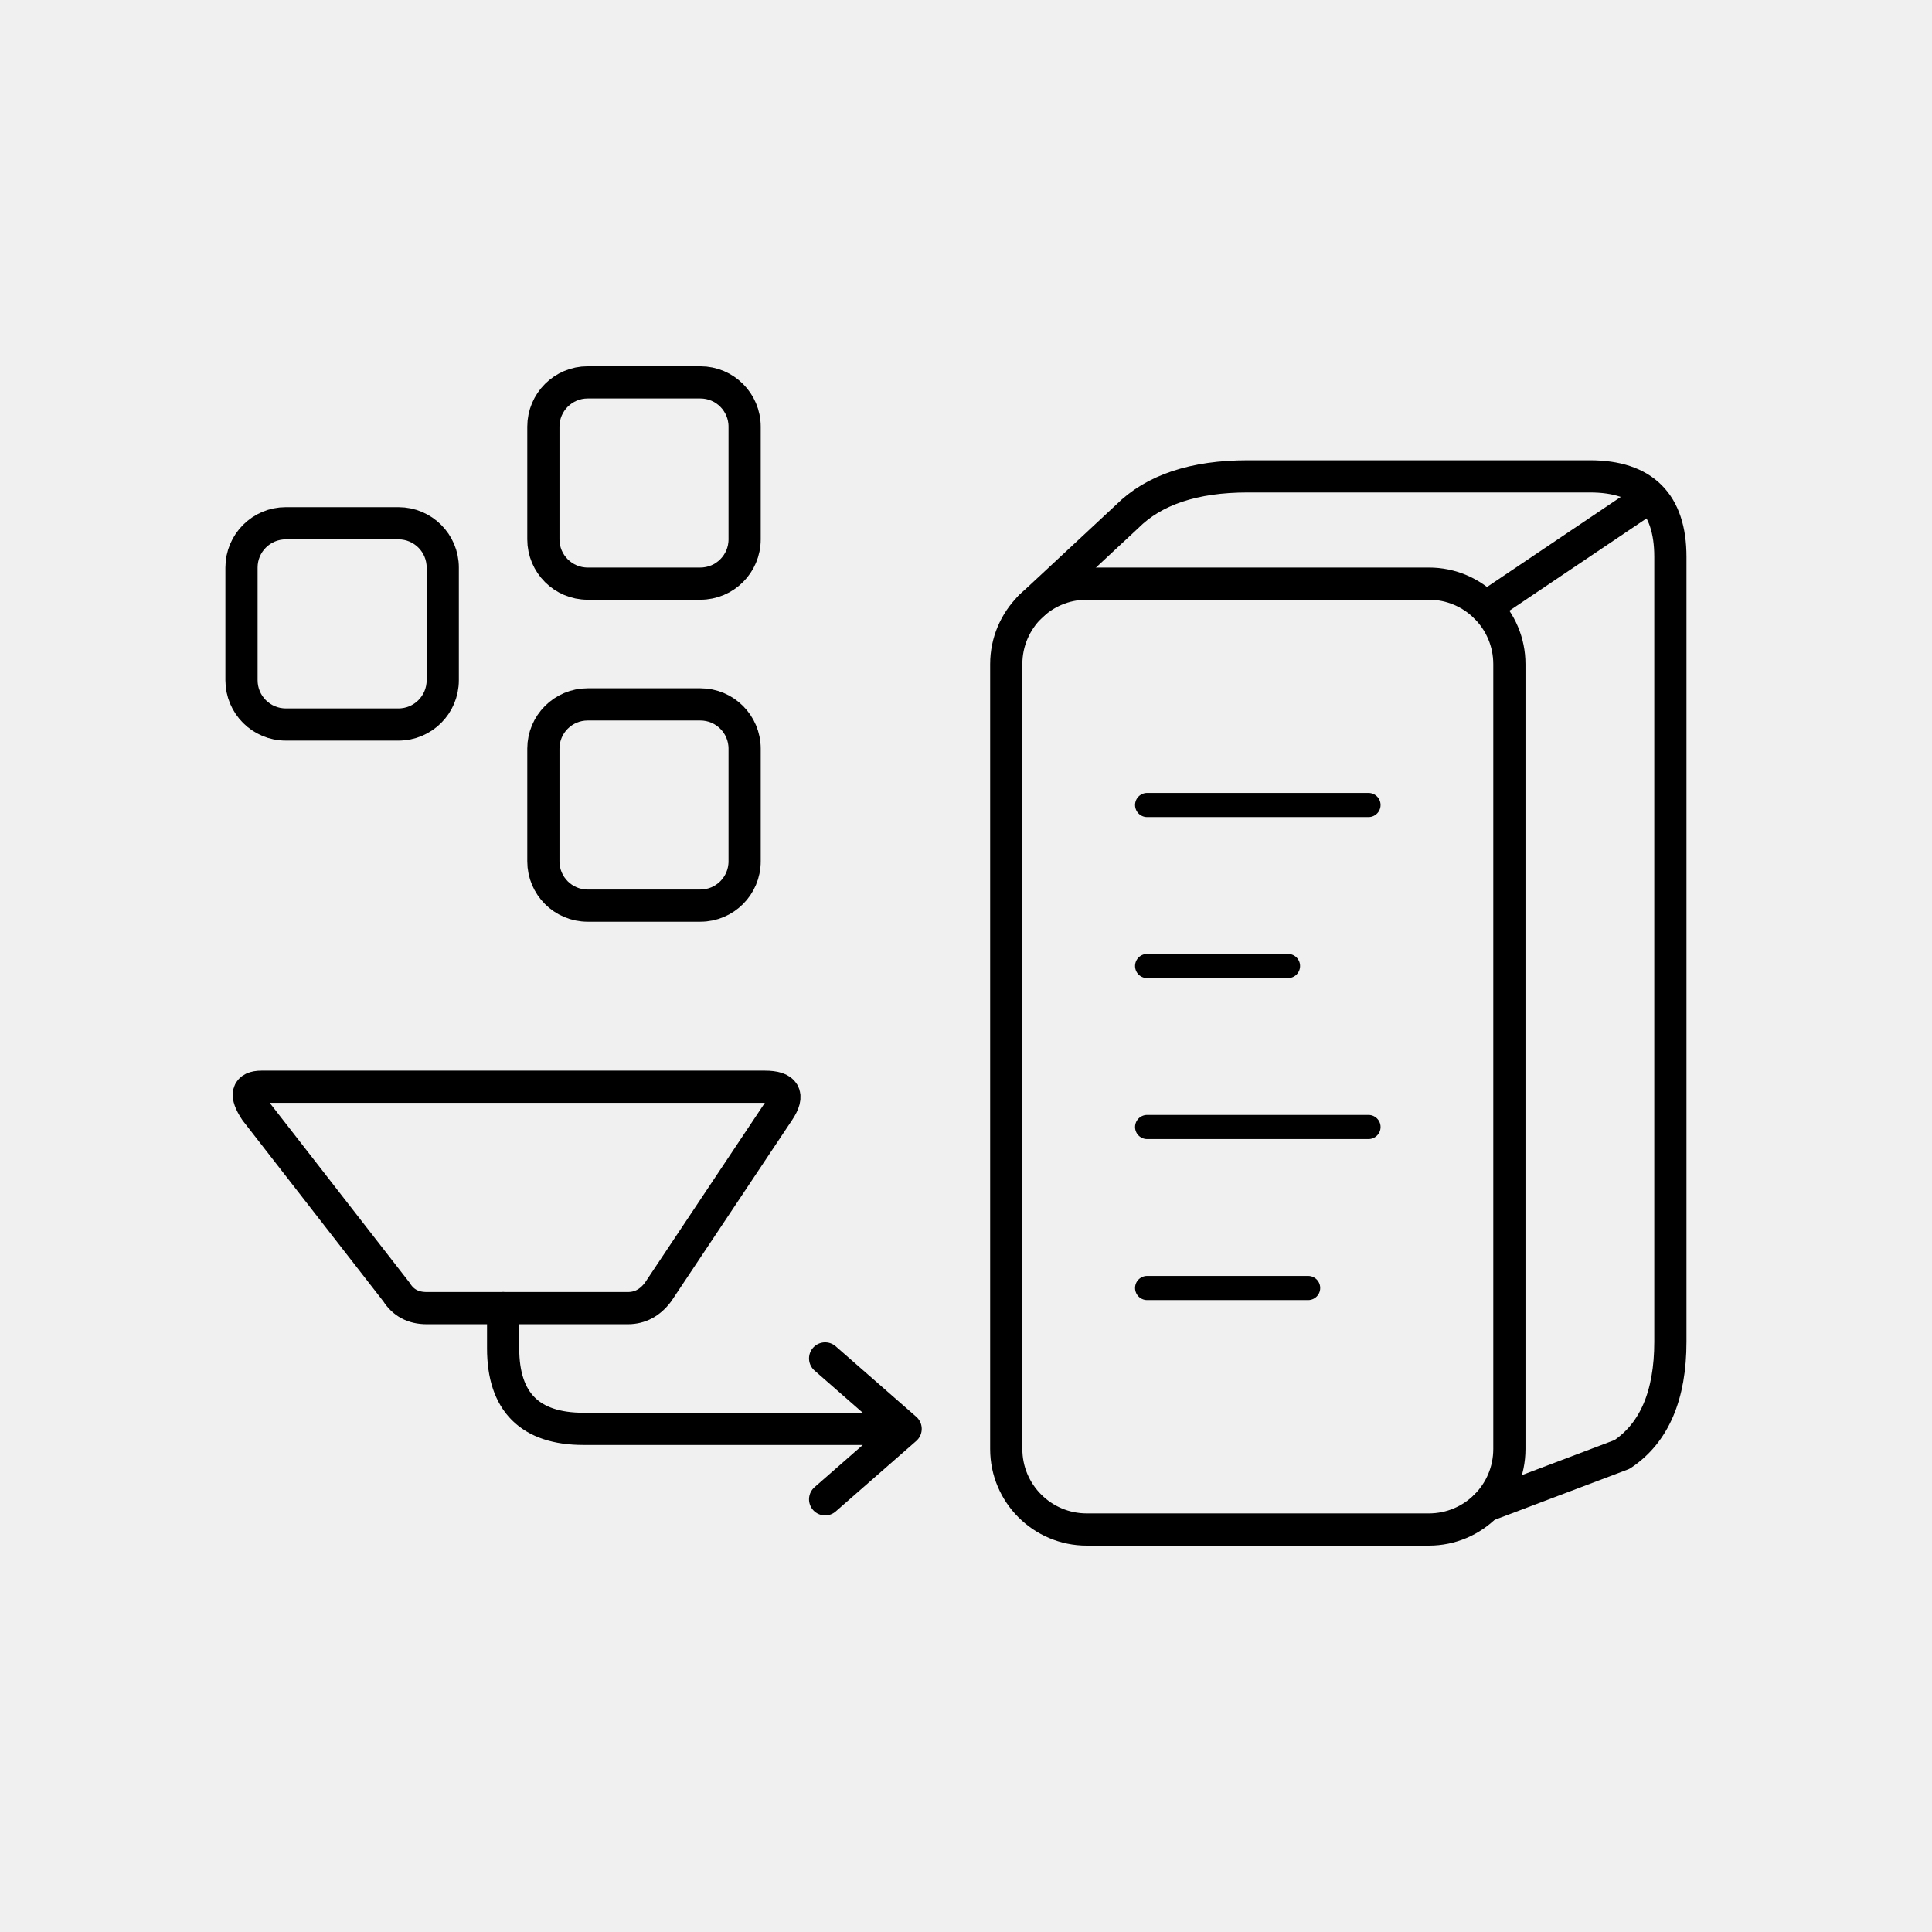
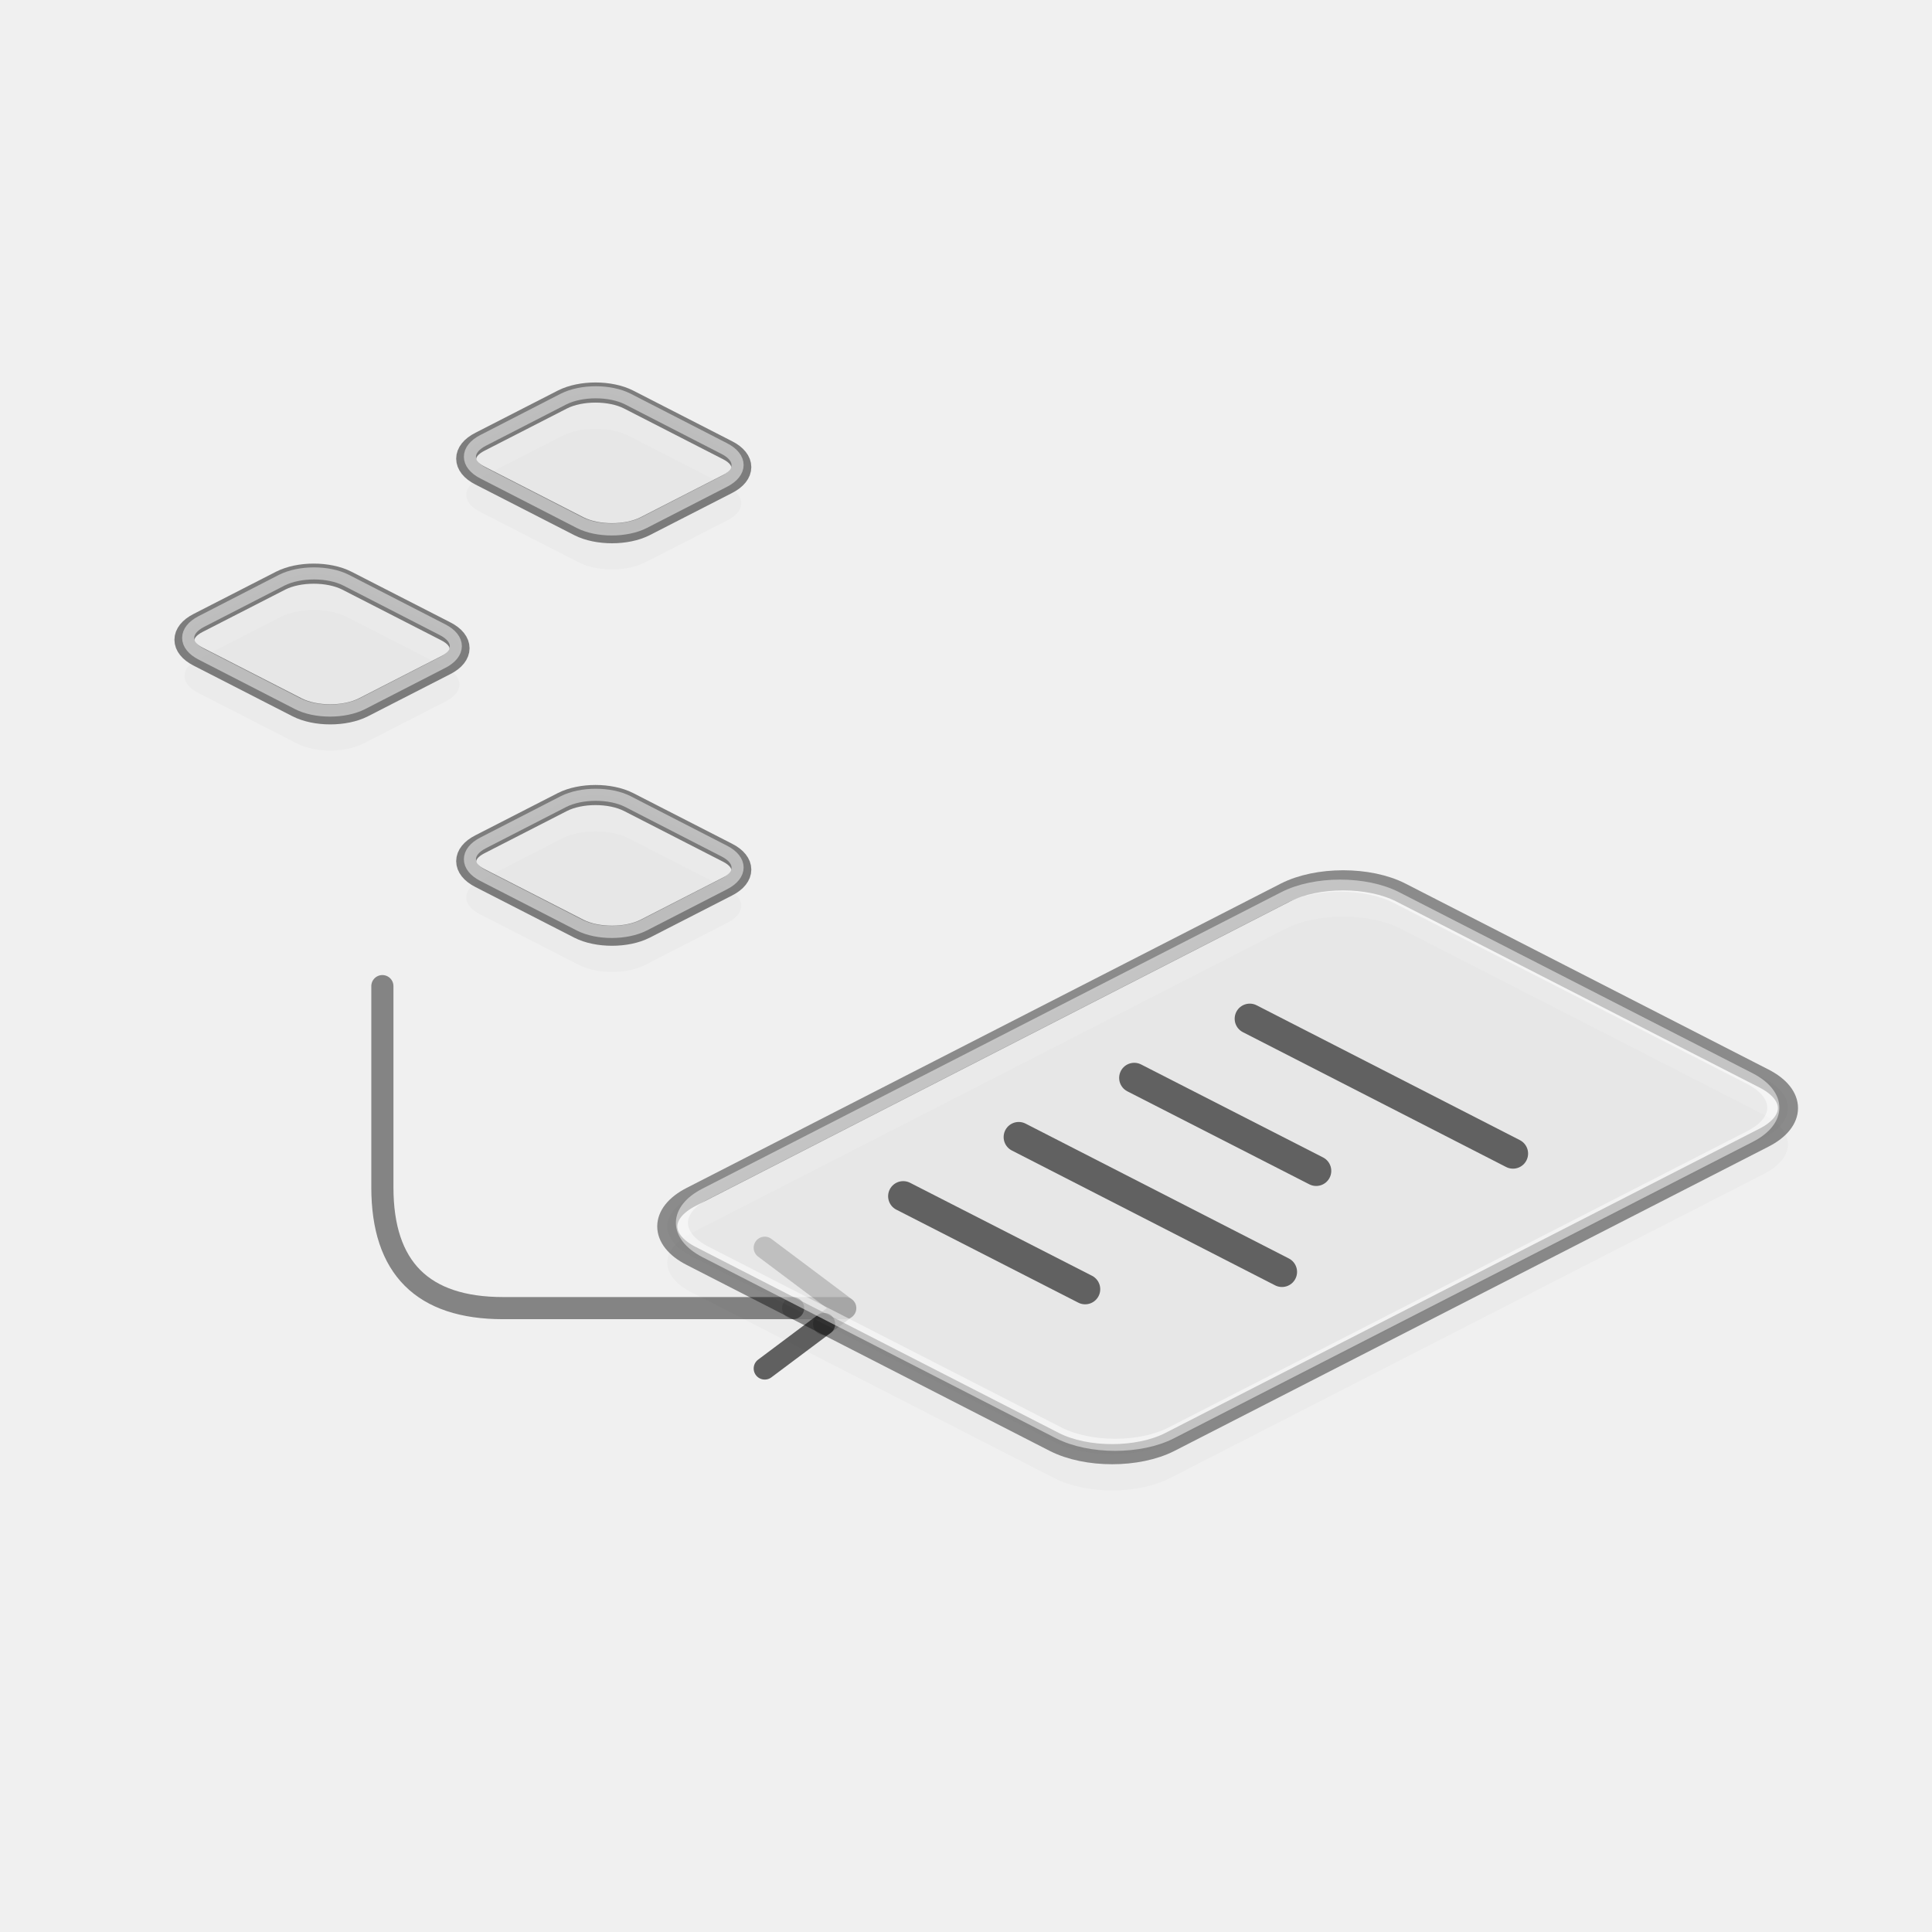
- <svg xmlns="http://www.w3.org/2000/svg" width="96" height="96" viewBox="0 0 96 96" fill="none" stroke="currentColor" stroke-width="1.6" stroke-linecap="round" stroke-linejoin="round">
-   <rect x="12" y="26" width="10" height="10" rx="2.2" />
-   <rect x="27" y="19" width="10" height="10" rx="2.2" />
-   <rect x="27" y="35" width="10" height="10" rx="2.2" />
-   <path d="M13 54 L38 54 Q39.5 54 38.7 55.2 L32.7 64.2 Q32.1 65 31.2 65 L21.2 65 Q20.2 65 19.7 64.2 L12.7 55.2 Q11.9 54 13 54 Z" />
-   <path d="M25 65 L25 67 Q25 71 29 71 L45 71 M41 67.5 L45 71 L41 74.5" />
-   <rect x="50" y="29" width="25" height="47" rx="4" />
-   <path d="M51.17 30.17 L56 25.67 Q58 23.67 62 23.67 L79 23.67 Q83 23.67 83 27.67 L83 66.67 Q83 70.67 80.6 72.27 L73.83 74.83 M73.83 30.17 L82 24.67" />
-   <path d="M57 40 L68 40 M57 48 L64 48 M57 56 L68 56 M57 64 L65 64" stroke-width="1.2" />
+ <svg xmlns="http://www.w3.org/2000/svg" width="96" height="96" viewBox="0 0 96 96" fill="none" stroke="currentColor" stroke-width="1" stroke-linecap="round" stroke-linejoin="round">
+   <path d="M17.23 30.65 L22.15 33.17 C23.06 33.63 23.06 34.39 22.15 34.85 L18.05 36.95 C17.14 37.41 15.68 37.41 14.77 36.95 L9.85 34.43 C8.94 33.97 8.94 33.21 9.85 32.75 L13.95 30.65 C14.86 30.19 16.32 30.19 17.23 30.65 Z" fill="currentColor" fill-opacity="0.02" stroke="none" />
+   <path d="M17.23 28.85 L22.15 31.37 C23.06 31.83 23.06 32.59 22.15 33.05 L18.05 35.15 C17.14 35.61 15.68 35.61 14.77 35.15 L9.85 32.63 C8.94 32.17 8.94 31.41 9.85 30.95 L13.95 28.85 C14.86 28.39 16.32 28.39 17.23 28.85 Z" fill="currentColor" fill-opacity="0.03" stroke="none" />
+   <path d="M17.23 28.85 L22.15 31.37 C23.06 31.83 23.06 32.59 22.15 33.05 L18.05 35.15 C17.14 35.61 15.68 35.61 14.77 35.15 L9.85 32.63 C8.94 32.17 8.94 31.41 9.85 30.95 L13.95 28.85 C14.86 28.39 16.32 28.39 17.23 28.85 Z" fill="white" fill-opacity="0.07" stroke="none" />
+   <path d="M17.23 28.85 L22.15 31.37 C23.06 31.83 23.06 32.59 22.15 33.05 L18.05 35.15 C17.14 35.61 15.68 35.61 14.77 35.15 L9.85 32.63 C8.94 32.17 8.94 31.41 9.85 30.95 L13.95 28.85 C14.86 28.39 16.32 28.39 17.23 28.85 Z" stroke-opacity="0.48" />
+   <path d="M17.2 28.83 L21.99 31.29 C22.87 31.74 22.87 32.47 21.99 32.92 L18 34.97 C17.11 35.42 15.68 35.42 14.8 34.97 L10.01 32.51 C9.13 32.06 9.13 31.33 10.01 30.88 L14 28.83 C14.89 28.38 16.32 28.38 17.2 28.83 Z" stroke="white" stroke-width="0.6" stroke-opacity="0.5" />
+   <path d="M31.23 21.65 L36.15 24.17 C37.06 24.63 37.06 25.39 36.15 25.85 L32.05 27.95 C31.14 28.41 29.68 28.41 28.77 27.95 L23.85 25.43 C22.94 24.97 22.94 24.21 23.85 23.75 L27.95 21.65 C28.86 21.19 30.32 21.19 31.23 21.65 Z" fill="currentColor" fill-opacity="0.02" stroke="none" />
+   <path d="M31.23 19.85 L36.15 22.37 C37.06 22.83 37.06 23.59 36.15 24.05 L32.05 26.15 C31.14 26.61 29.68 26.61 28.77 26.15 L23.85 23.63 C22.94 23.17 22.94 22.41 23.85 21.95 L27.95 19.85 C28.86 19.39 30.32 19.39 31.23 19.85 Z" fill="currentColor" fill-opacity="0.03" stroke="none" />
+   <path d="M31.23 19.85 L36.15 22.37 C37.06 22.83 37.06 23.59 36.15 24.05 L32.05 26.15 C31.14 26.61 29.68 26.61 28.77 26.15 L23.85 23.63 C22.94 23.17 22.94 22.41 23.85 21.95 L27.95 19.85 C28.86 19.39 30.32 19.39 31.23 19.85 Z" fill="white" fill-opacity="0.07" stroke="none" />
+   <path d="M31.23 19.85 L36.15 22.37 C37.06 22.83 37.06 23.59 36.15 24.05 L32.05 26.15 C31.14 26.61 29.68 26.61 28.77 26.15 L23.85 23.63 C22.94 23.17 22.94 22.41 23.85 21.95 L27.95 19.85 C28.86 19.39 30.32 19.39 31.23 19.85 Z" stroke-opacity="0.48" />
+   <path d="M31.2 19.83 L35.99 22.29 C36.87 22.74 36.87 23.47 35.99 23.92 L32 25.97 C31.11 26.42 29.68 26.42 28.8 25.97 L24.01 23.51 C23.13 23.06 23.13 22.33 24.01 21.88 L28 19.83 C28.89 19.38 30.32 19.38 31.2 19.83 Z" stroke="white" stroke-width="0.6" stroke-opacity="0.5" />
+   <path d="M31.23 41.65 L36.15 44.17 C37.06 44.63 37.06 45.39 36.15 45.85 L32.05 47.95 C31.14 48.41 29.68 48.41 28.77 47.95 L23.85 45.43 C22.94 44.97 22.94 44.21 23.85 43.75 L27.95 41.65 C28.86 41.19 30.32 41.19 31.23 41.65 Z" fill="currentColor" fill-opacity="0.02" stroke="none" />
+   <path d="M31.23 39.85 L36.15 42.37 C37.06 42.83 37.06 43.59 36.15 44.05 L32.05 46.15 C31.14 46.61 29.68 46.61 28.77 46.15 L23.85 43.63 C22.94 43.17 22.94 42.41 23.85 41.95 L27.95 39.85 C28.86 39.39 30.32 39.39 31.23 39.85 Z" fill="currentColor" fill-opacity="0.03" stroke="none" />
+   <path d="M31.23 39.85 L36.15 42.37 C37.06 42.83 37.06 43.59 36.15 44.05 L32.05 46.15 C31.14 46.61 29.68 46.61 28.77 46.15 L23.85 43.63 C22.94 43.17 22.94 42.41 23.85 41.95 L27.95 39.85 C28.86 39.39 30.32 39.39 31.23 39.85 Z" fill="white" fill-opacity="0.07" stroke="none" />
+   <path d="M31.23 39.85 L36.15 42.37 C37.06 42.83 37.06 43.59 36.15 44.05 L32.05 46.15 C31.14 46.61 29.68 46.61 28.77 46.15 L23.85 43.63 C22.94 43.17 22.94 42.41 23.85 41.95 L27.95 39.85 C28.86 39.39 30.32 39.39 31.23 39.85 Z" stroke-opacity="0.48" />
+   <path d="M31.2 39.83 L35.99 42.29 C36.87 42.74 36.87 43.47 35.99 43.92 L32 45.97 C31.11 46.42 29.68 46.42 28.8 45.97 L24.01 43.51 C23.13 43.06 23.13 42.33 24.01 41.88 L28 39.83 C28.89 39.38 30.32 39.38 31.2 39.83 Z" stroke="white" stroke-width="0.6" stroke-opacity="0.5" />
+   <path d="M19 49 L19 59 Q19 65 25 65 L39.41 65" stroke-width="1.1" stroke-opacity="0.45" />
+   <path d="M39.41 65 L42 65" stroke-width="1.1" stroke-opacity="0.14" />
+   <path d="M40.95 65.79 L38 68" stroke-width="1.1" stroke-opacity="0.6" />
+   <path d="M38 62 L42 65 L40.95 65.79" stroke-width="1.1" stroke-opacity="0.19" />
+   <path d="M69.61 46.15 L87.65 55.39 C89.24 56.2 89.24 57.52 87.65 58.33 L58.13 73.45 C56.54 74.26 53.98 74.26 52.39 73.45 L34.35 64.21 C32.76 63.4 32.76 62.08 34.35 61.27 L63.87 46.15 C65.46 45.34 68.02 45.34 69.61 46.15 Z" fill="currentColor" fill-opacity="0.02" stroke="none" />
+   <path d="M69.61 44.35 L87.65 53.59 C89.24 54.4 89.24 55.72 87.65 56.53 L58.13 71.65 C56.54 72.46 53.98 72.46 52.39 71.65 L34.35 62.41 C32.76 61.6 32.76 60.28 34.35 59.47 L63.87 44.35 C65.46 43.54 68.02 43.54 69.61 44.35 Z" fill="currentColor" fill-opacity="0.03" stroke="none" />
+   <path d="M69.61 44.35 L87.65 53.59 C89.24 54.4 89.24 55.72 87.65 56.53 L58.13 71.65 C56.54 72.46 53.98 72.46 52.39 71.65 L34.35 62.41 C32.76 61.6 32.76 60.28 34.35 59.47 L63.87 44.35 C65.46 43.54 68.02 43.54 69.61 44.35 Z" fill="white" fill-opacity="0.07" stroke="none" />
+   <path d="M69.61 44.35 L87.65 53.59 C89.24 54.4 89.24 55.72 87.65 56.53 L58.13 71.65 C56.54 72.46 53.98 72.46 52.39 71.65 L34.35 62.41 C32.76 61.6 32.76 60.28 34.35 59.47 L63.87 44.35 C65.46 43.54 68.02 43.54 69.61 44.35 Z" stroke-opacity="0.42" />
+   <path d="M69.39 44.6 L86.96 53.6 C88.5 54.4 88.5 55.68 86.96 56.47 L58.2 71.2 C56.66 71.99 54.16 71.99 52.61 71.2 L35.04 62.2 C33.5 61.4 33.5 60.12 35.04 59.33 L63.8 44.6 C65.34 43.81 67.84 43.81 69.39 44.6 Z" stroke="white" stroke-width="0.6" stroke-opacity="0.5" />
+   <path d="M62.1 50.62 L75.18 57.32" stroke-width="1.5" stroke-opacity="0.58" />
+   <path d="M56.36 53.56 L65.4 58.18" stroke-width="1.5" stroke-opacity="0.58" />
+   <path d="M50.62 56.5 L63.7 63.2" stroke-width="1.5" stroke-opacity="0.58" />
+   <path d="M44.88 59.44 L53.92 64.06" stroke-width="1.5" stroke-opacity="0.58" />
</svg>
